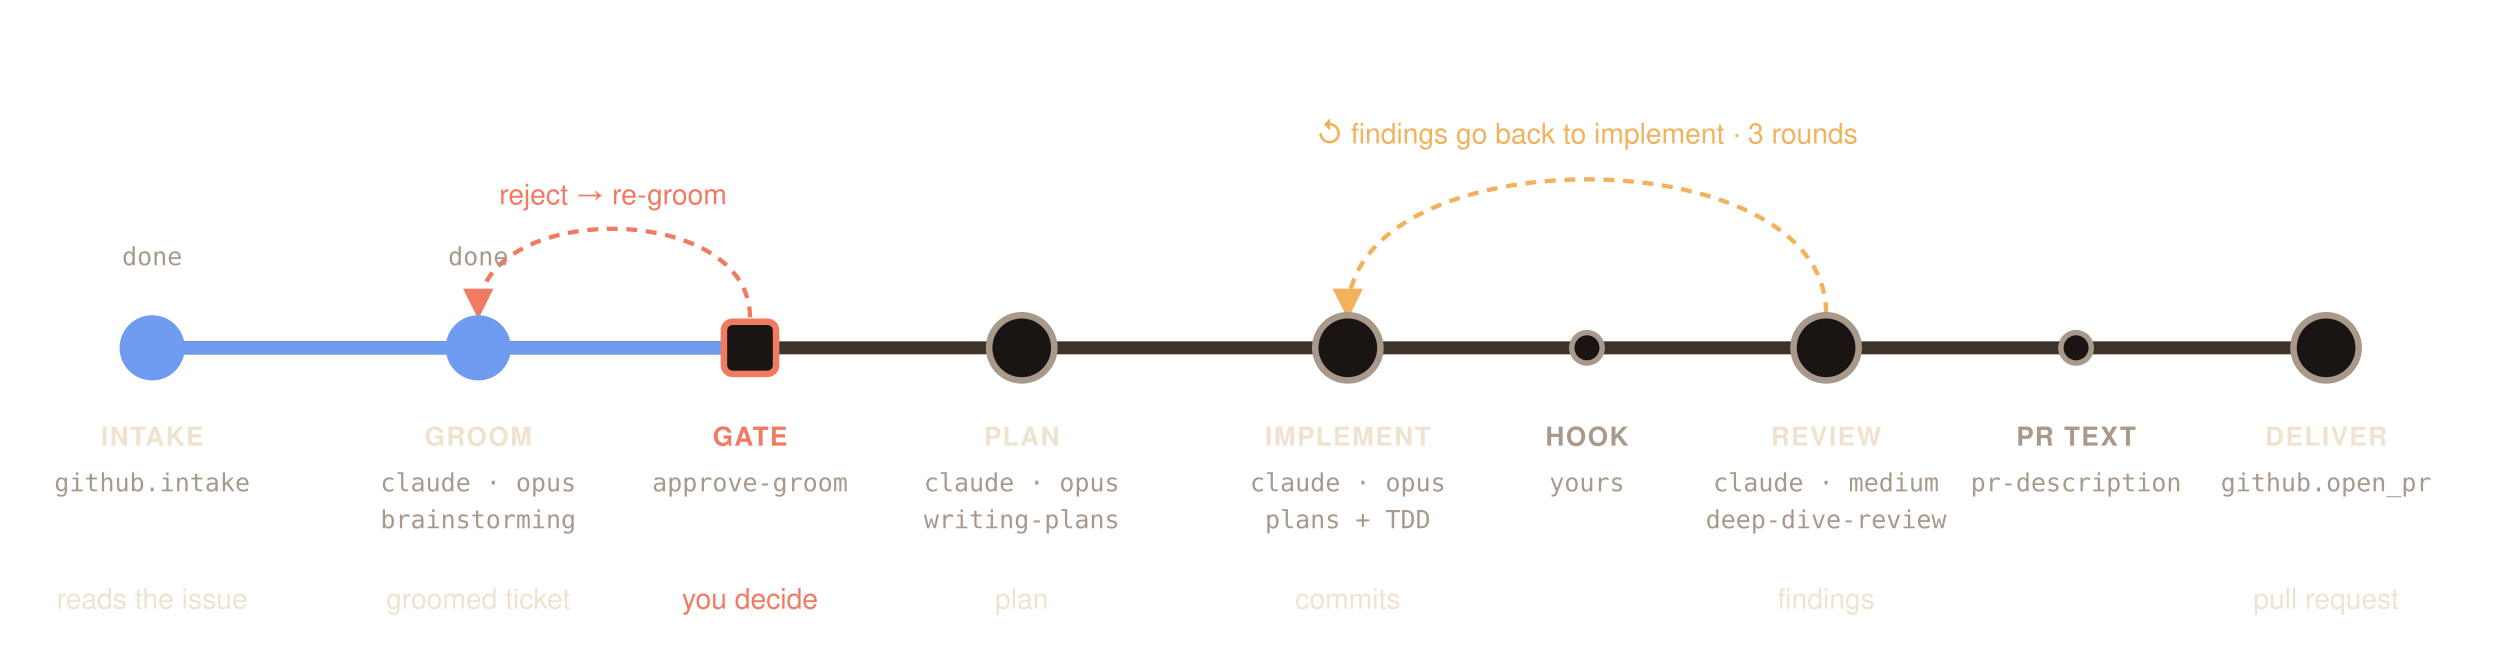
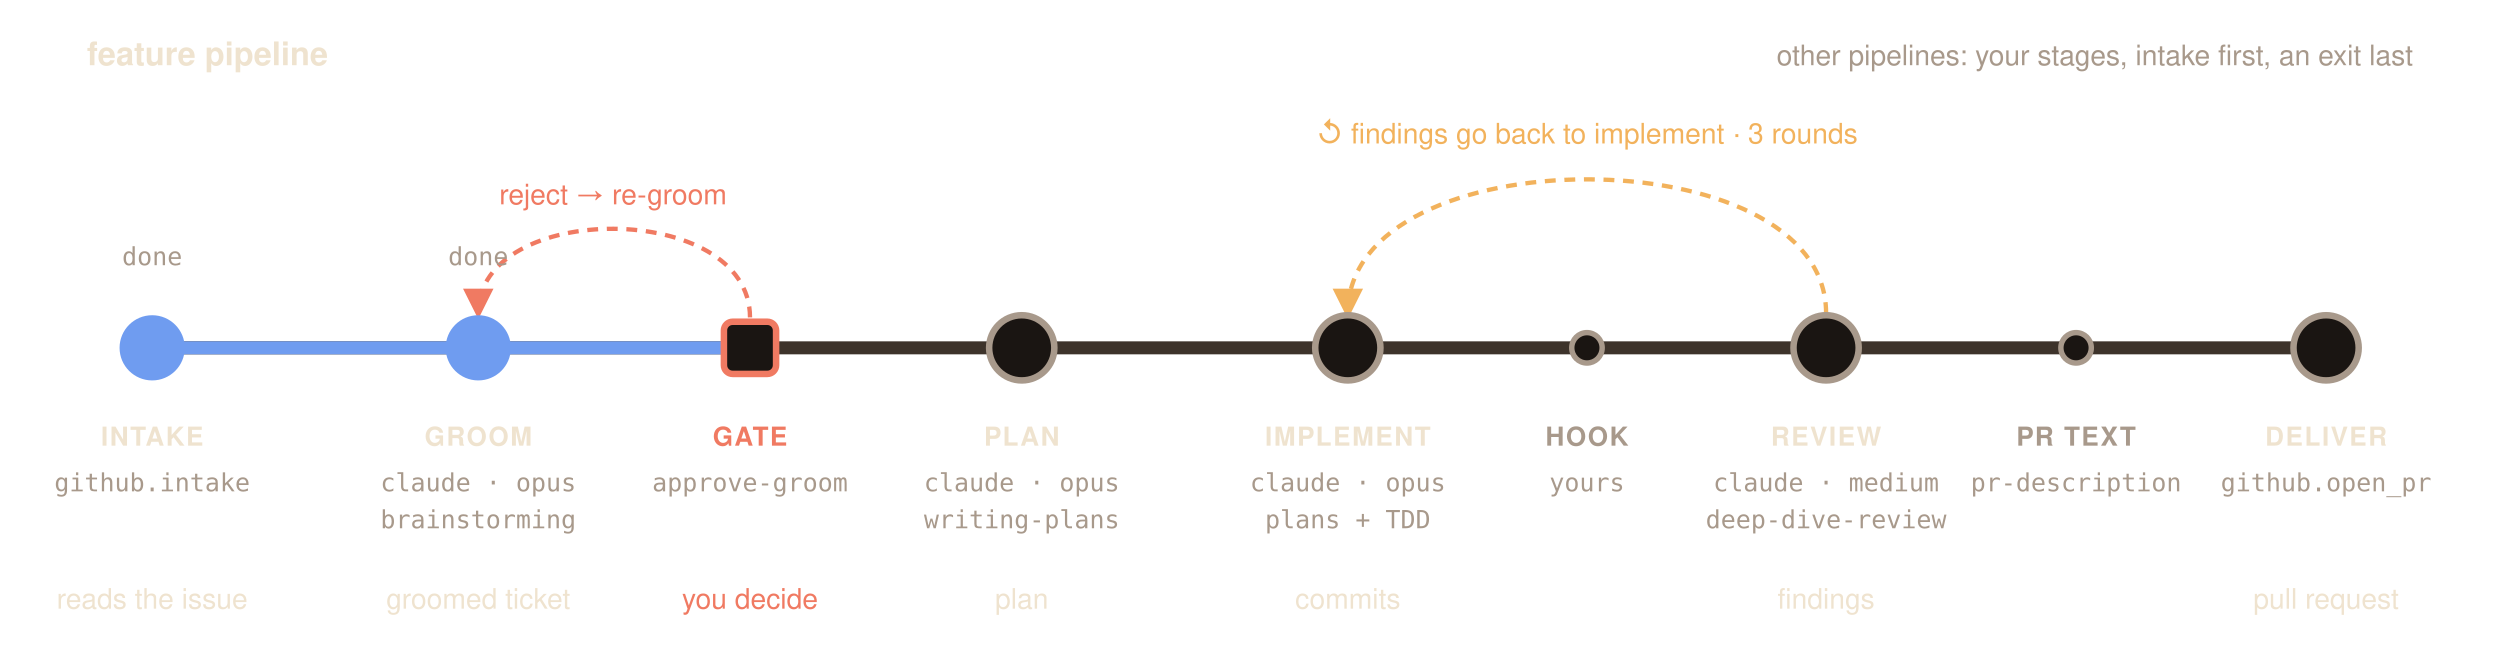
- <svg xmlns="http://www.w3.org/2000/svg" viewBox="0 0 1150 300" width="1150" height="300" role="img" aria-label="The run train: intake, groom, the approve-groom gate, plan, implement, an optional hook, review looping back to implement up to three times, the pr-description hook, then deliver opens a pull request.">
+ <svg xmlns="http://www.w3.org/2000/svg" viewBox="0 0 1150 300" width="1150" height="300" role="img" aria-label="The feature pipeline's run train (other pipelines run their own stages, from intake to an exit): intake, groom, the approve-groom gate, plan, implement, an optional hook, review looping back to implement up to three times, the pr-description hook, then deliver opens a pull request.">
  <style>
.ink{fill:#efe3cf}.mut{fill:#a8998b}.acc{fill:#f2b25c}.wait{fill:#f07a62}.pass{fill:#6f9cf0}.surf{fill:#1a1512}
.s-line{stroke:#3d332b}.s-mut{stroke:#a8998b}.s-acc{stroke:#f2b25c}.s-wait{stroke:#f07a62}.s-ink{stroke:#efe3cf}.s-pass{stroke:#6f9cf0}
.box{fill:#1a1512;stroke:#3d332b}.box-acc{fill:#3a2919;stroke:#f2b25c}
.t12{font:600 12px -apple-system, 'Segoe UI', Helvetica, Arial, sans-serif;letter-spacing:.06em}.t13{font:500 13px -apple-system, 'Segoe UI', Helvetica, Arial, sans-serif}.hd{font:700 15px -apple-system, 'Segoe UI', Helvetica, Arial, sans-serif}.tm{font:11.5px ui-monospace, SFMono-Regular, 'Cascadia Code', Consolas, monospace}
</style>
  <defs>
    <marker id="am" viewBox="0 0 10 10" refX="8" refY="5" markerWidth="7" markerHeight="7" orient="auto-start-reverse">
      <path d="M0 0L10 5L0 10z" class="mut" />
    </marker>
    <marker id="aa" viewBox="0 0 10 10" refX="8" refY="5" markerWidth="7" markerHeight="7" orient="auto-start-reverse">
      <path d="M0 0L10 5L0 10z" class="acc" />
    </marker>
    <marker id="aw" viewBox="0 0 10 10" refX="8" refY="5" markerWidth="7" markerHeight="7" orient="auto-start-reverse">
      <path d="M0 0L10 5L0 10z" class="wait" />
    </marker>
  </defs>
+   <text x="40" y="30" class="hd ink">feature pipeline</text>
+   <text x="1110" y="30" class="t13 mut" text-anchor="end">other pipelines: your stages, intake first, an exit last</text>
  <line x1="70" y1="160" x2="1070" y2="160" class="s-line" stroke-width="6" stroke-linecap="round" />
  <line x1="70" y1="160" x2="333" y2="160" stroke-width="6" stroke-linecap="round" class="s-pass" />
  <path d="M840 144 C840 62 620 62 620 144" fill="none" class="s-acc" stroke-width="2" stroke-dasharray="5 4" marker-end="url(#aa)" />
  <text x="730" y="66" class="t13 acc" text-anchor="middle">↺ findings go back to implement · 3 rounds</text>
  <path d="M345 146 C345 92 220 92 220 144" fill="none" class="s-wait" stroke-width="2" stroke-dasharray="5 4" marker-end="url(#aw)" />
  <text x="282" y="94" class="t13 wait" text-anchor="middle">reject → re-groom</text>
  <circle cx="70" cy="160" r="15" class="pass" />
  <text x="70" y="122" class="tm mut" text-anchor="middle">done</text>
  <text x="70" y="205" class="t12 ink" text-anchor="middle">INTAKE</text>
  <text x="70" y="226" class="tm mut" text-anchor="middle">github.intake</text>
  <text x="70" y="280" class="t13 ink" text-anchor="middle">reads the issue</text>
  <circle cx="220" cy="160" r="15" class="pass" />
  <text x="220" y="122" class="tm mut" text-anchor="middle">done</text>
  <text x="220" y="205" class="t12 ink" text-anchor="middle">GROOM</text>
  <text x="220" y="226" class="tm mut" text-anchor="middle">claude · opus</text>
  <text x="220" y="243" class="tm mut" text-anchor="middle">brainstorming</text>
  <text x="220" y="280" class="t13 ink" text-anchor="middle">groomed ticket</text>
  <rect x="333" y="148" width="24" height="24" rx="4" class="surf s-wait" stroke-width="3" />
  <text x="345" y="205" class="t12 wait" text-anchor="middle">GATE</text>
  <text x="345" y="226" class="tm mut" text-anchor="middle">approve-groom</text>
  <text x="345" y="280" class="t13 wait" text-anchor="middle">you decide</text>
  <circle cx="470" cy="160" r="15" class="surf s-mut" stroke-width="3" />
  <text x="470" y="205" class="t12 ink" text-anchor="middle">PLAN</text>
  <text x="470" y="226" class="tm mut" text-anchor="middle">claude · opus</text>
  <text x="470" y="243" class="tm mut" text-anchor="middle">writing-plans</text>
  <text x="470" y="280" class="t13 ink" text-anchor="middle">plan</text>
  <circle cx="620" cy="160" r="15" class="surf s-mut" stroke-width="3" />
  <text x="620" y="205" class="t12 ink" text-anchor="middle">IMPLEMENT</text>
  <text x="620" y="226" class="tm mut" text-anchor="middle">claude · opus</text>
  <text x="620" y="243" class="tm mut" text-anchor="middle">plans + TDD</text>
  <text x="620" y="280" class="t13 ink" text-anchor="middle">commits</text>
  <circle cx="730" cy="160" r="7" class="surf s-mut" stroke-width="2.5" />
  <text x="730" y="205" class="t12 mut" text-anchor="middle">HOOK</text>
  <text x="730" y="226" class="tm mut" text-anchor="middle">yours</text>
  <circle cx="840" cy="160" r="15" class="surf s-mut" stroke-width="3" />
  <text x="840" y="205" class="t12 ink" text-anchor="middle">REVIEW</text>
  <text x="840" y="226" class="tm mut" text-anchor="middle">claude · medium</text>
  <text x="840" y="243" class="tm mut" text-anchor="middle">deep-dive-review</text>
  <text x="840" y="280" class="t13 ink" text-anchor="middle">findings</text>
  <circle cx="955" cy="160" r="7" class="surf s-mut" stroke-width="2.5" />
  <text x="955" y="205" class="t12 mut" text-anchor="middle">PR TEXT</text>
  <text x="955" y="226" class="tm mut" text-anchor="middle">pr-description</text>
  <circle cx="1070" cy="160" r="15" class="surf s-mut" stroke-width="3" />
  <text x="1070" y="205" class="t12 ink" text-anchor="middle">DELIVER</text>
  <text x="1070" y="226" class="tm mut" text-anchor="middle">github.open_pr</text>
  <text x="1070" y="280" class="t13 ink" text-anchor="middle">pull request</text>
</svg>
